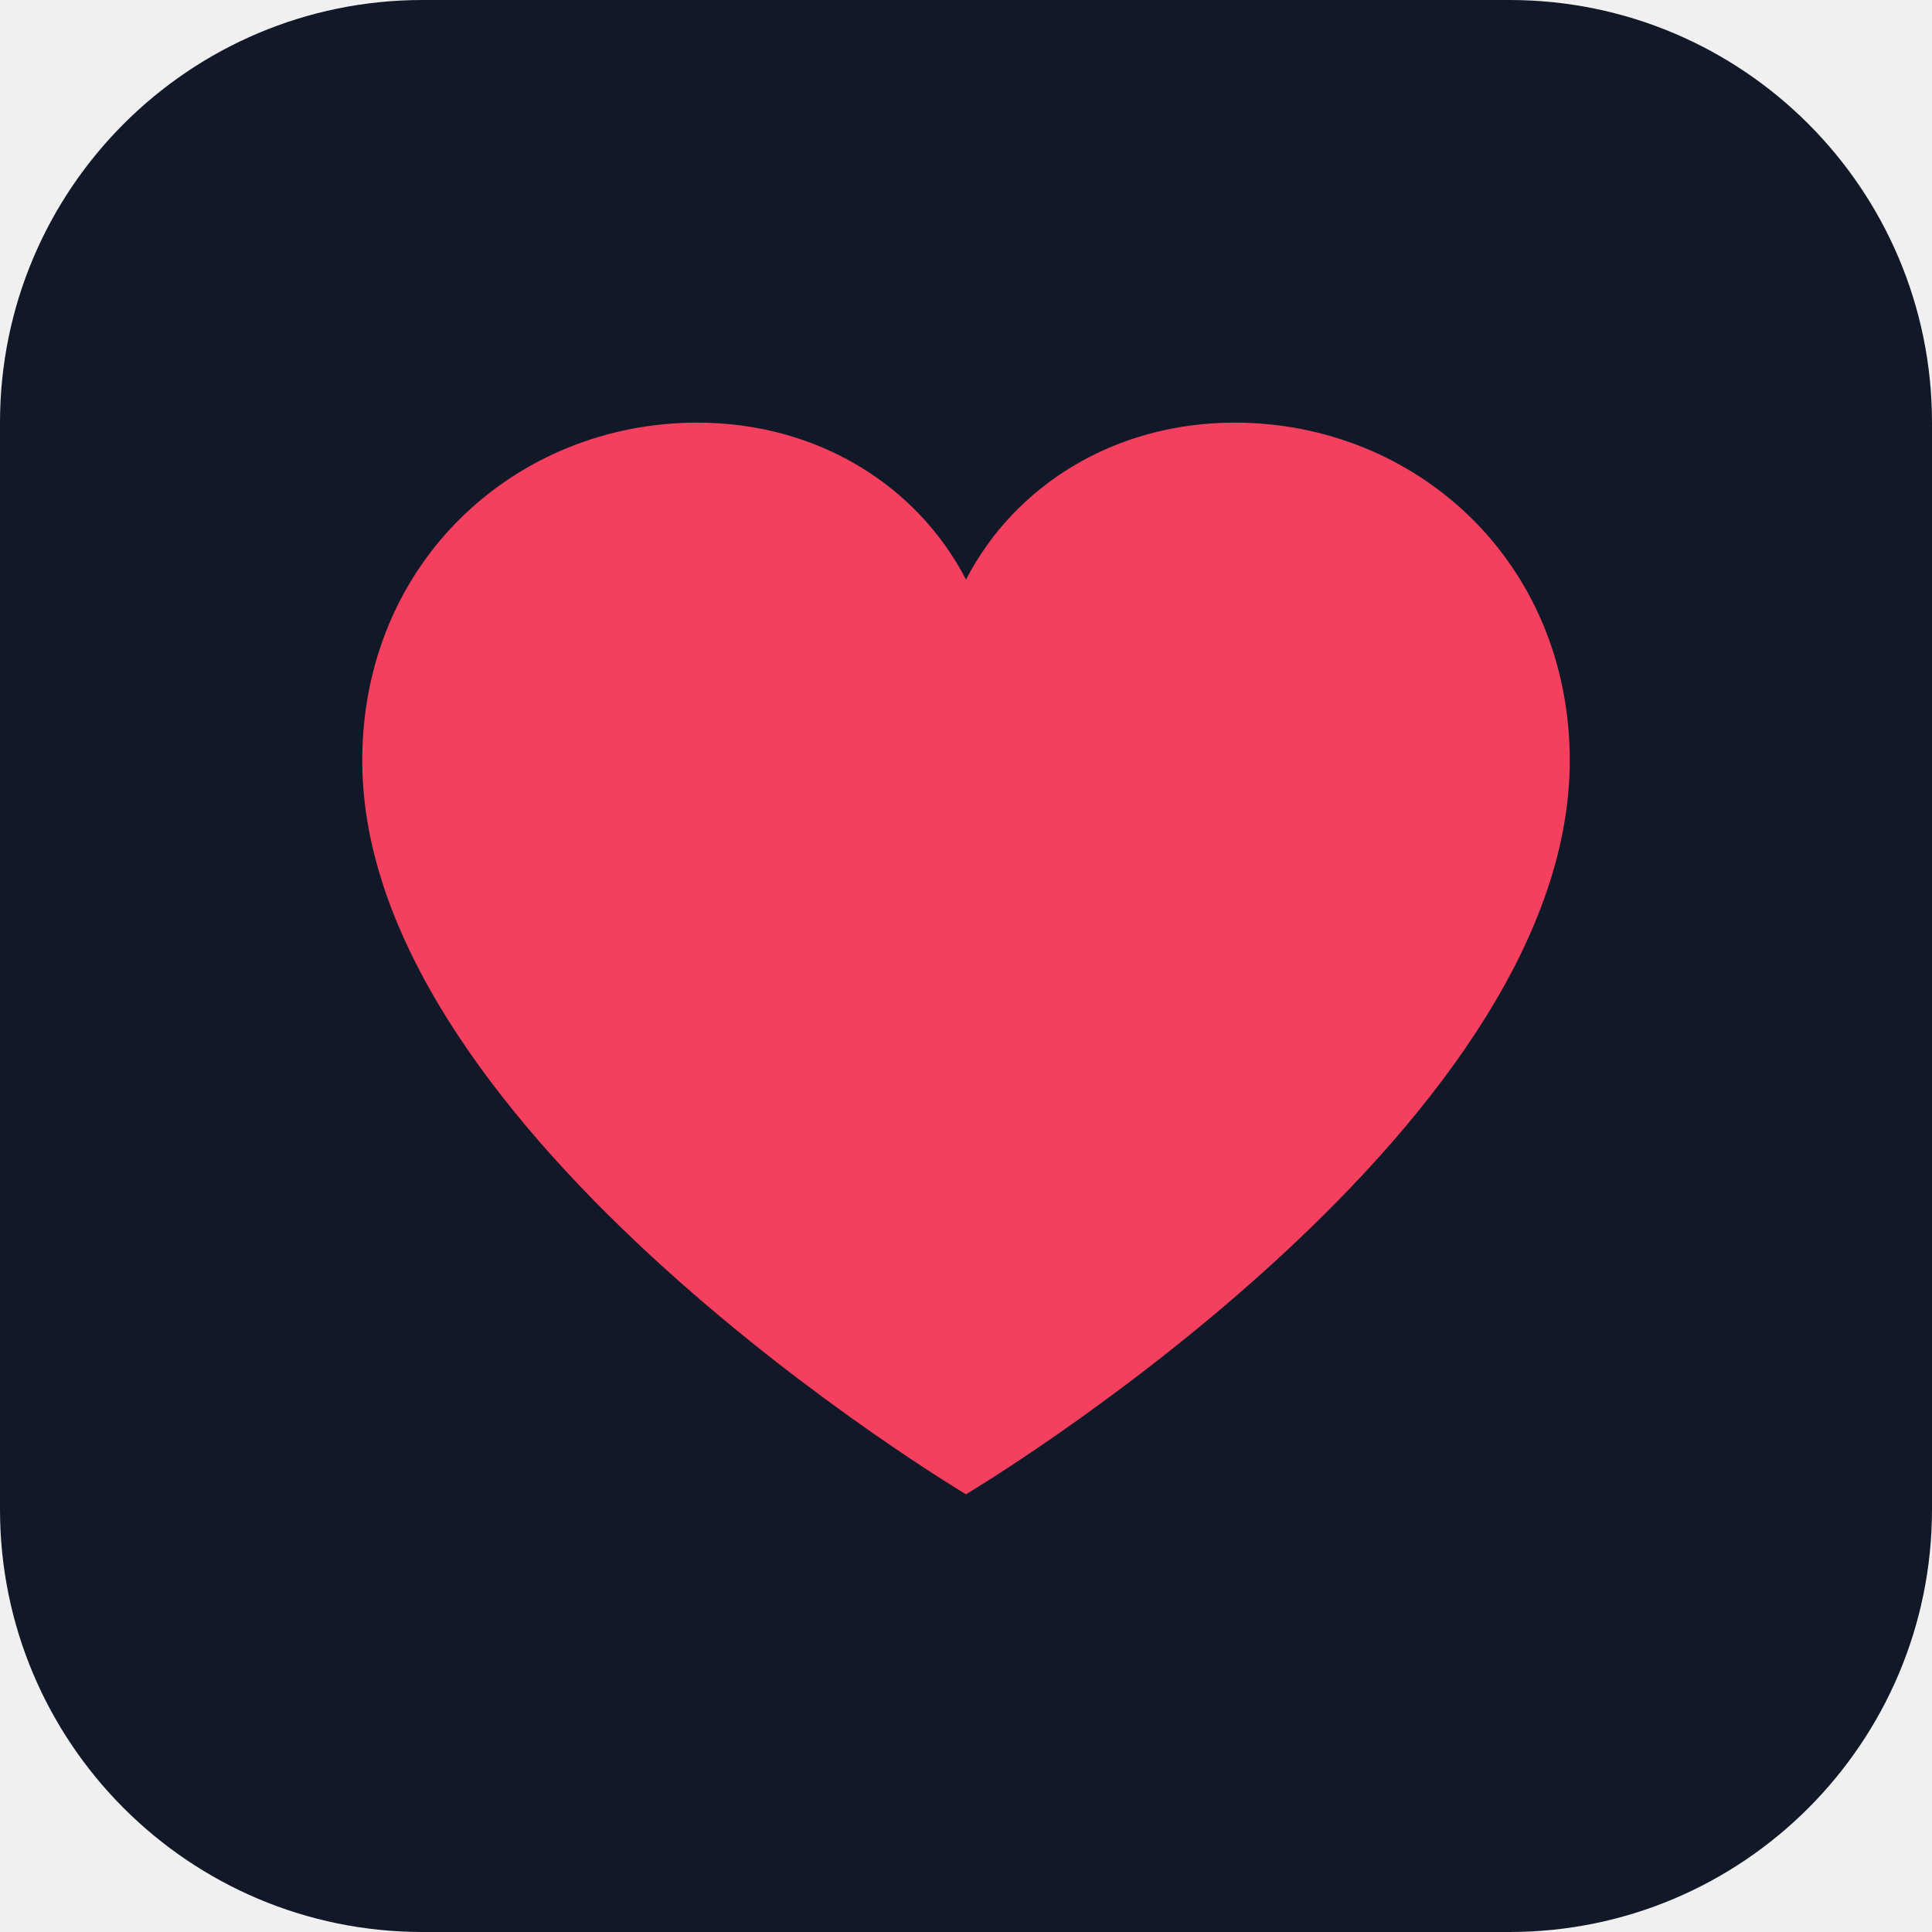
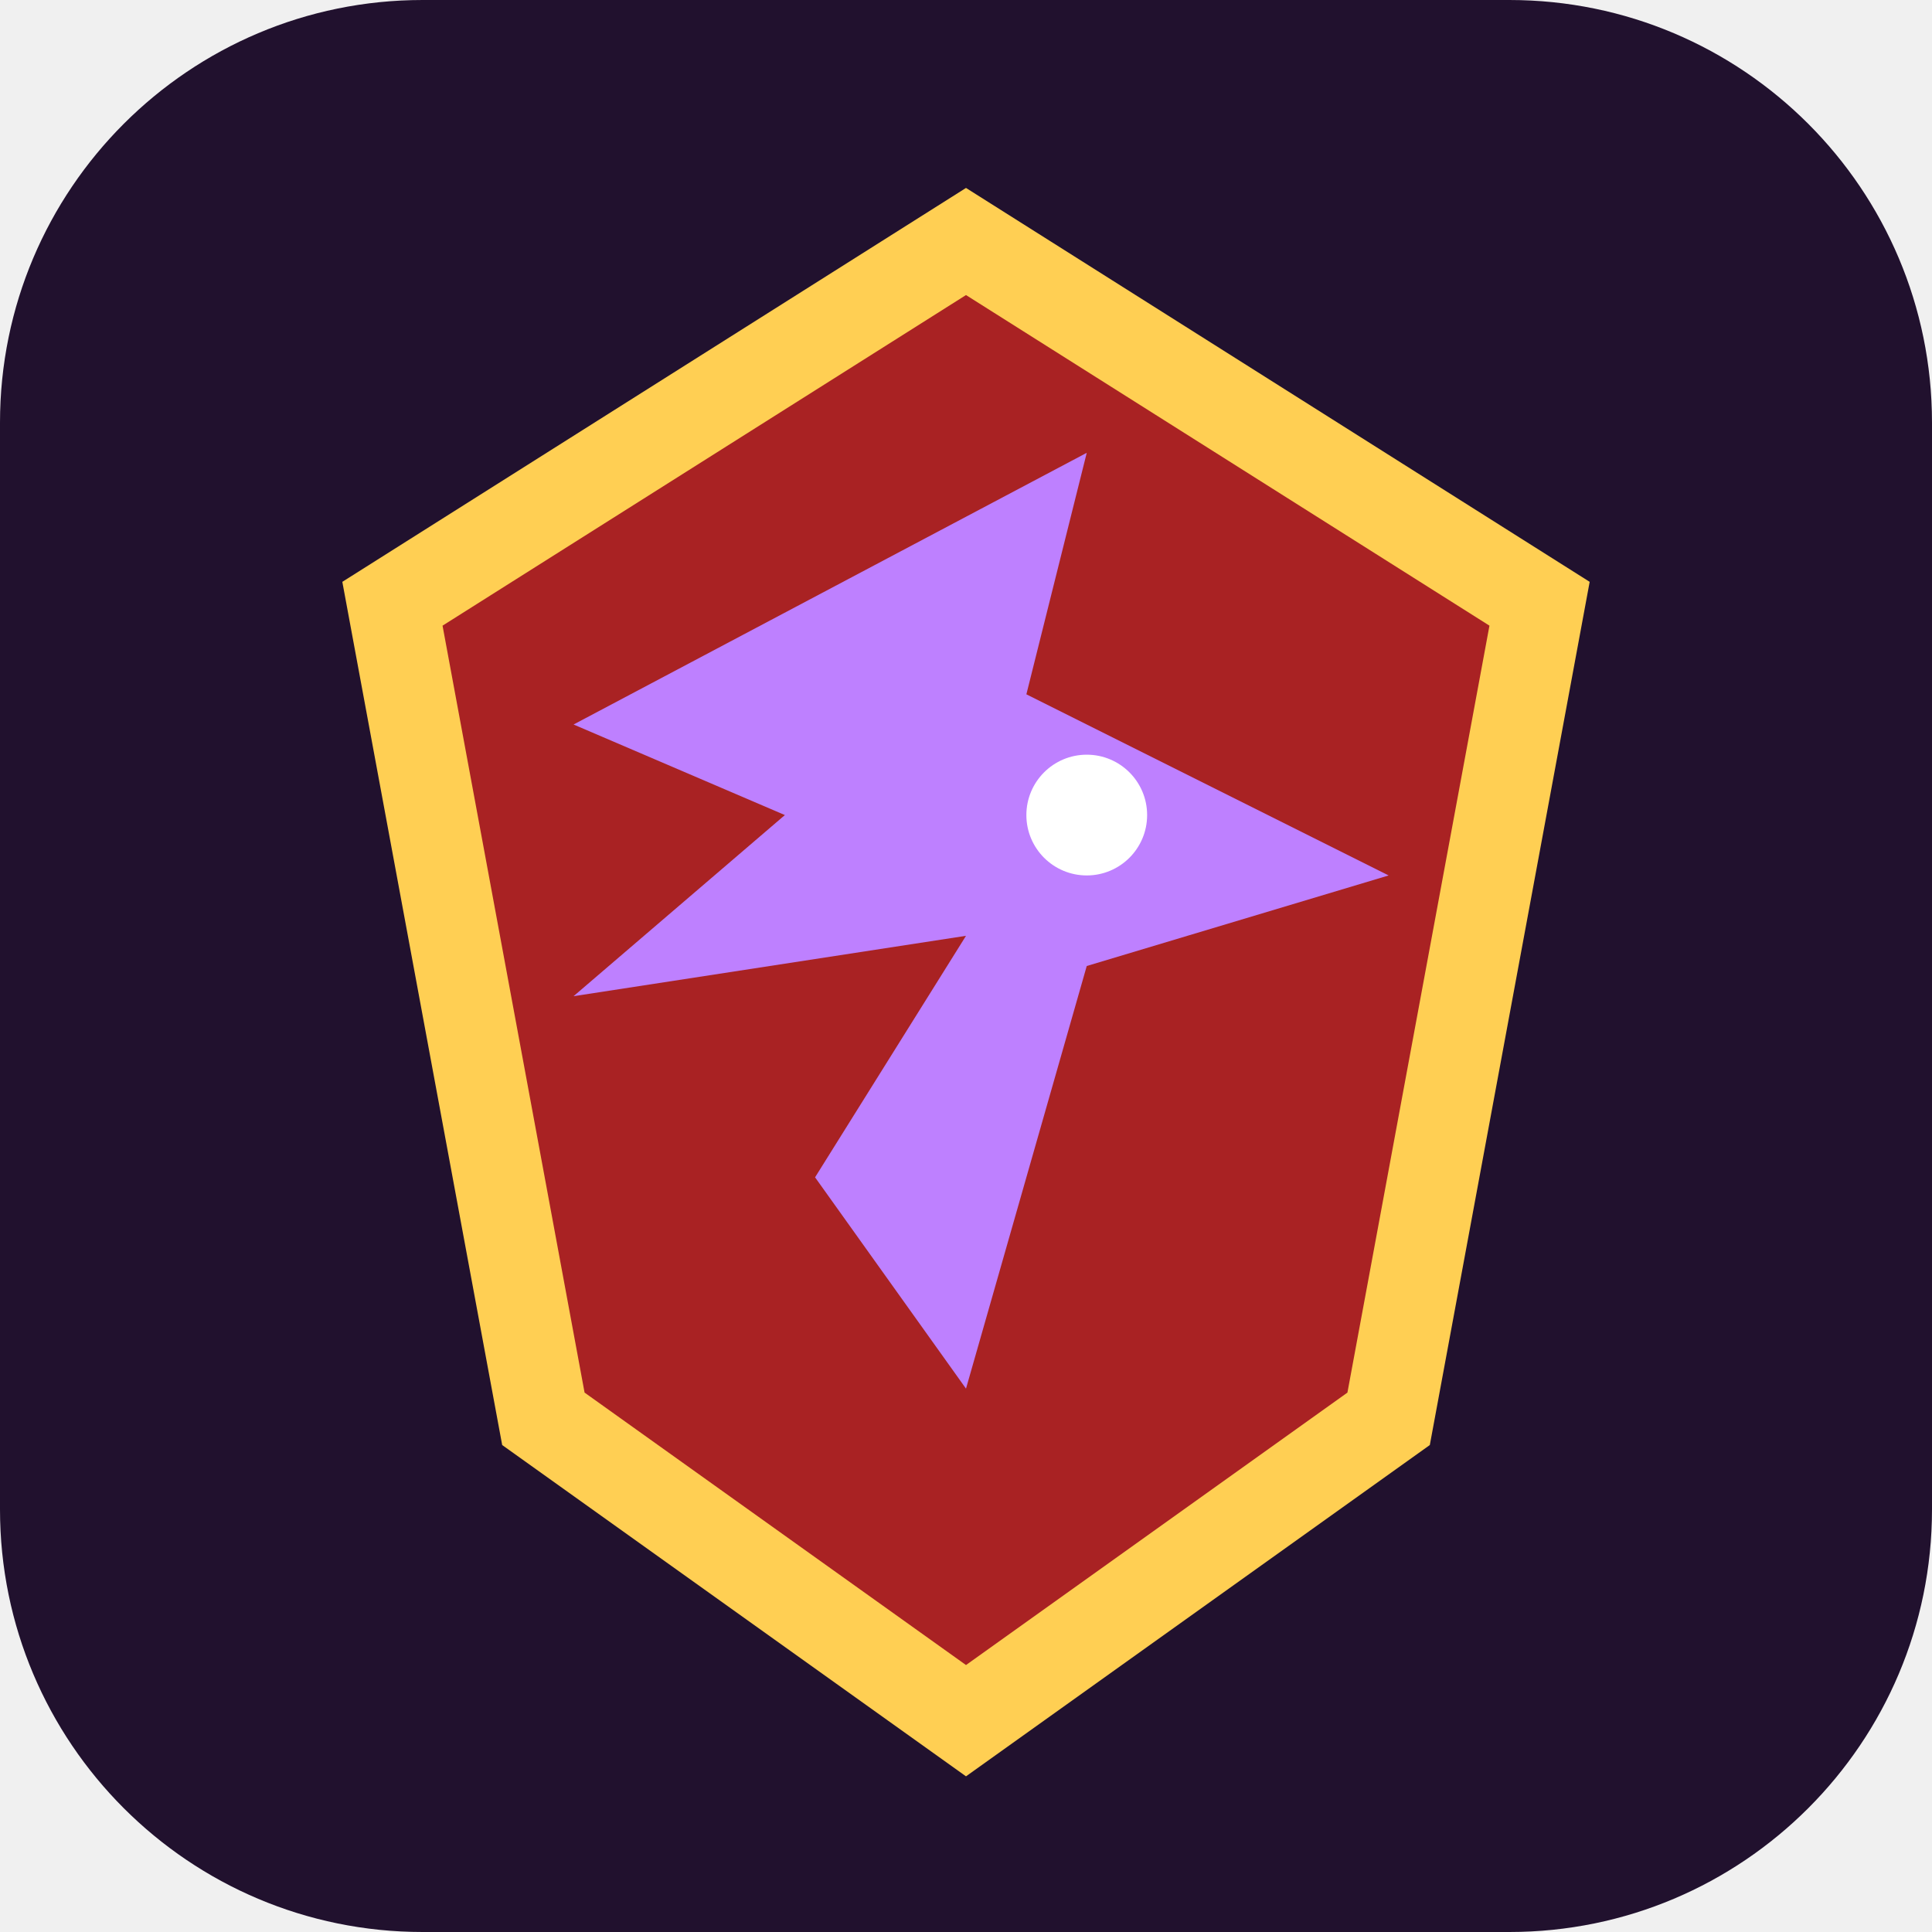
- <svg xmlns="http://www.w3.org/2000/svg" viewBox="0 0 64 64" role="img" aria-label="Guard The Heart">
-   <rect width="64" height="64" rx="14" fill="#111827" />
-   <path d="M32 49.5S12 37.6 12 25.2C12 18.6 17.1 14 23.1 14c4 0 7.3 2.1 8.9 5.2C33.6 16.1 36.9 14 40.9 14 46.9 14 52 18.6 52 25.2 52 37.6 32 49.5 32 49.5Z" fill="#f43f5e" />
+ <svg xmlns="http://www.w3.org/2000/svg" viewBox="0 0 64 64" role="img" aria-label="Fight the Dragon">
+   <rect width="64" height="64" rx="14" fill="#21112e" />
+   <path d="M13 20 32 8l19 12-5 27-14 10-14-10Z" fill="#a92223" stroke="#ffcf53" stroke-width="3" />
+   <path d="m19 24 17-9-2 8 12 6-10 3-4 14-5-7 5-8-13 2 7-6Z" fill="#be80ff" />
+   <circle cx="36" cy="27" r="2" fill="#fff" />
</svg>
